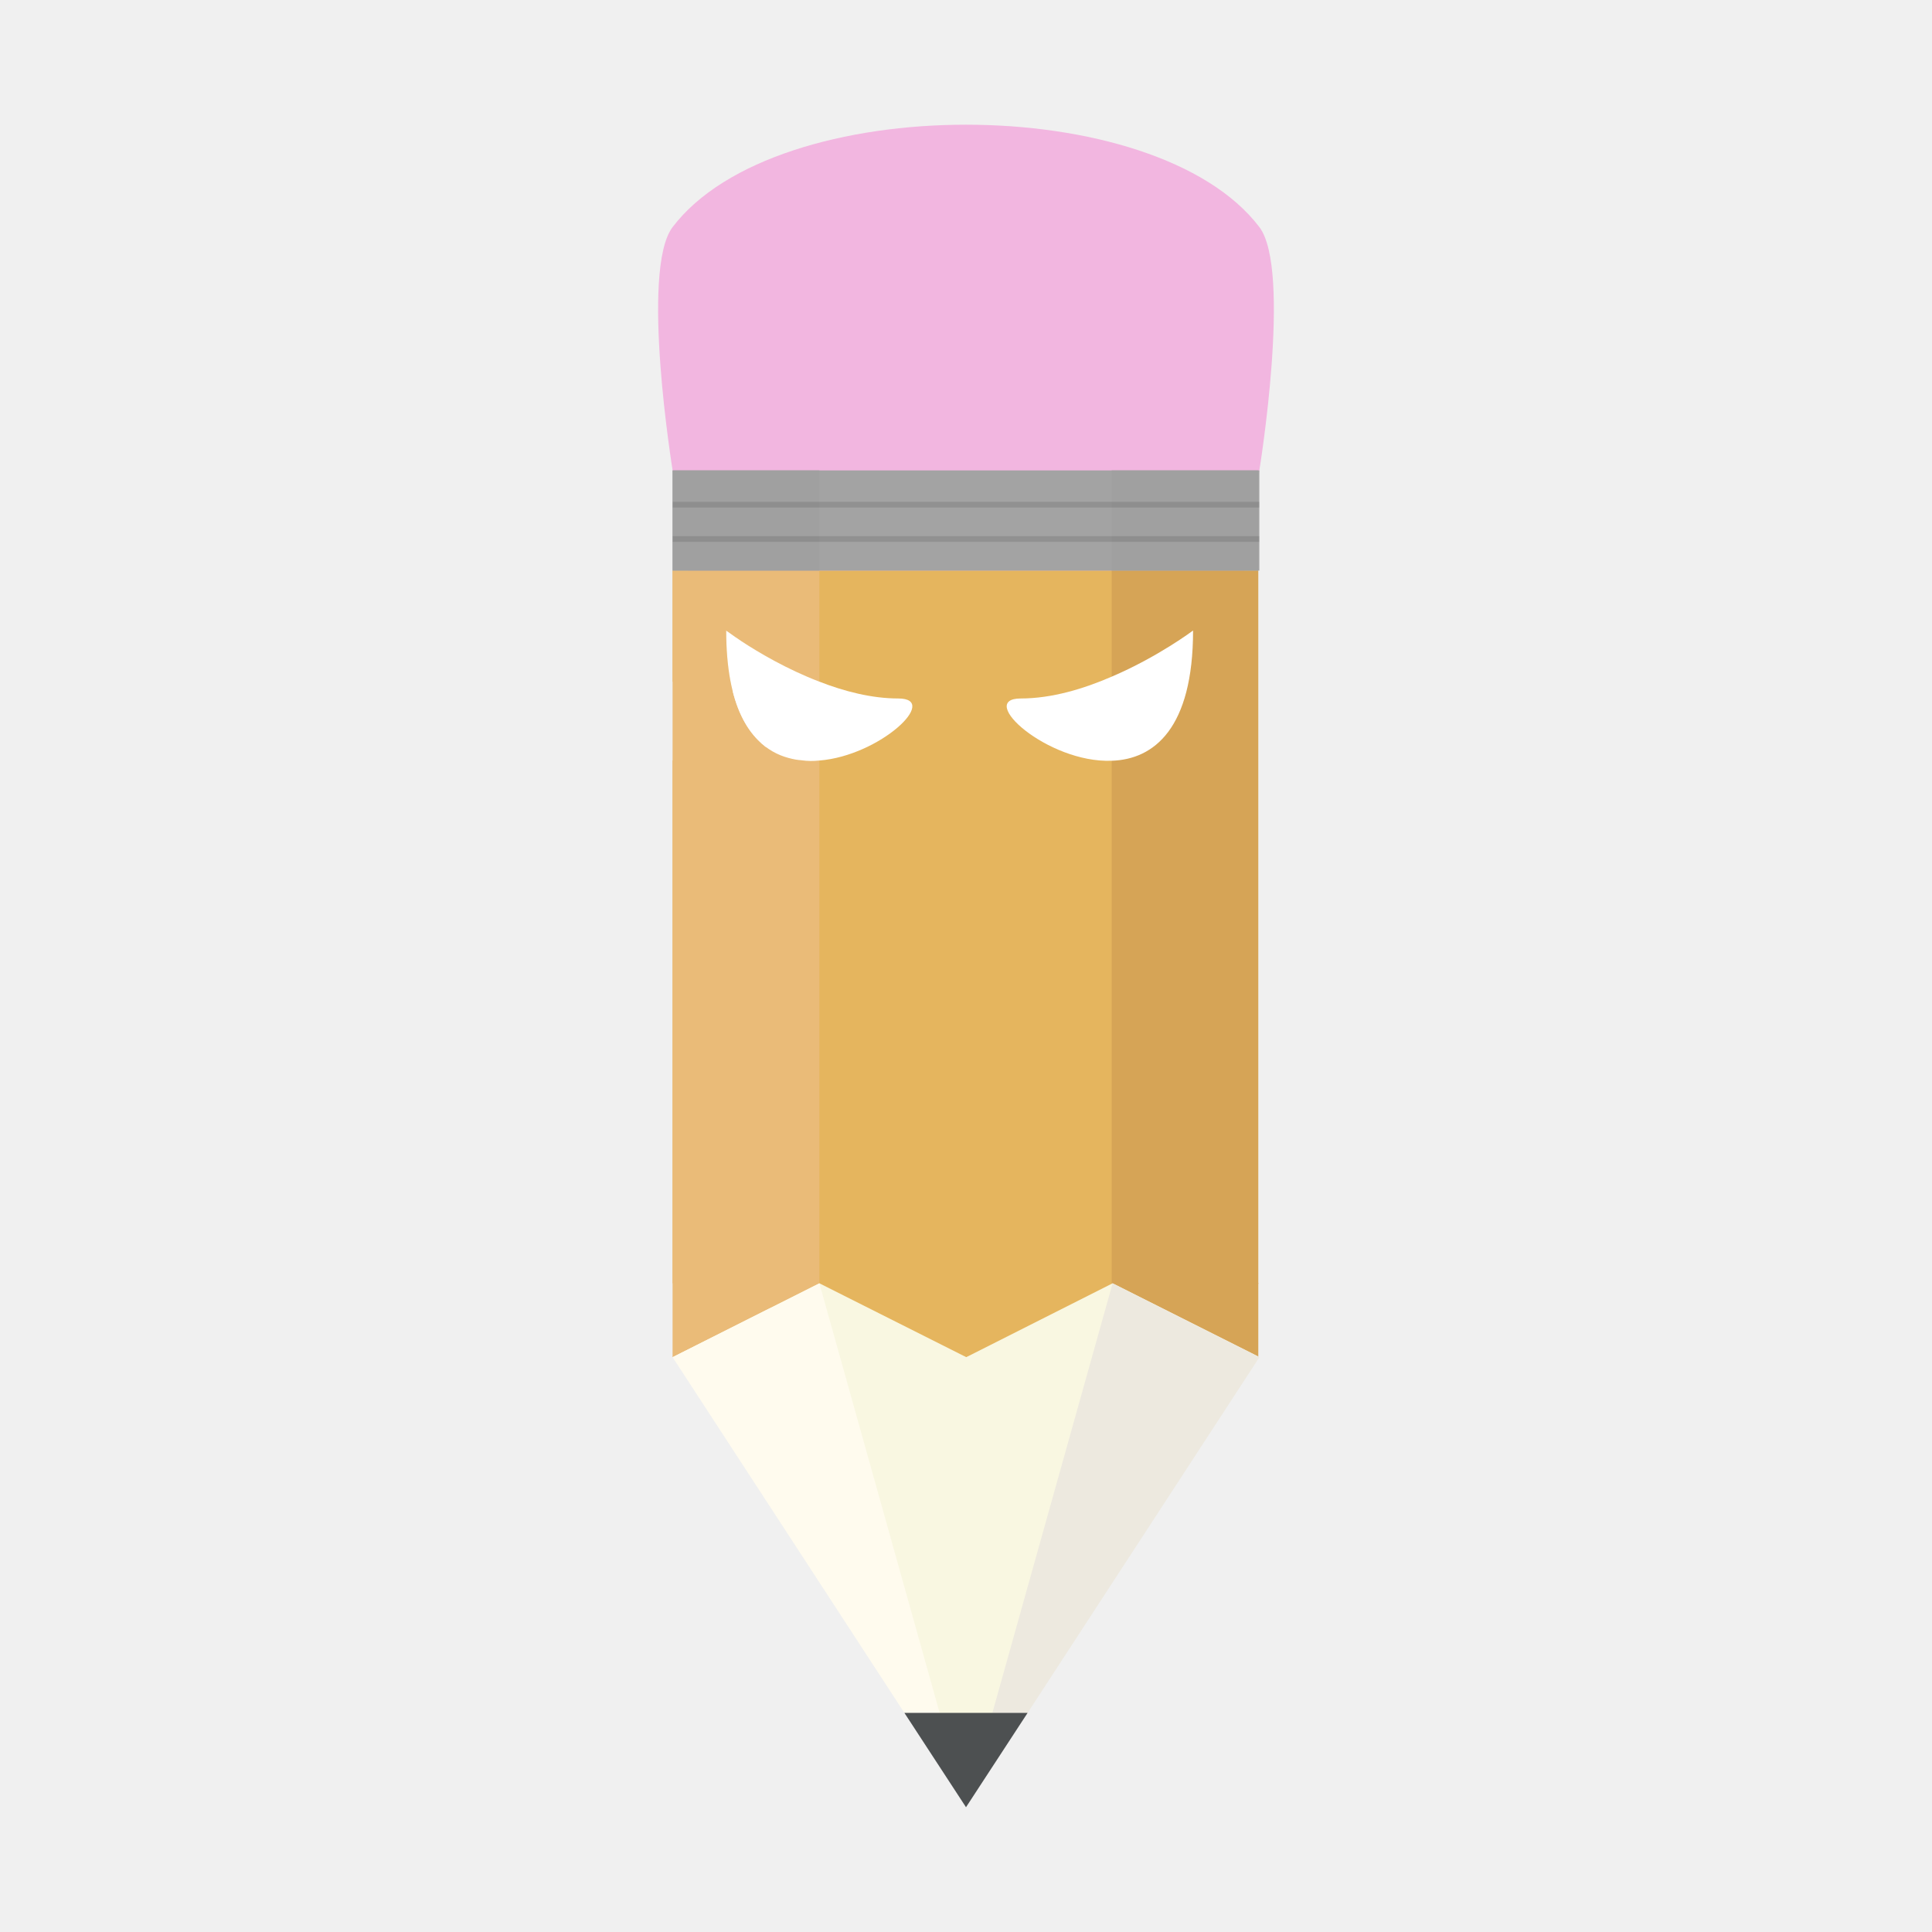
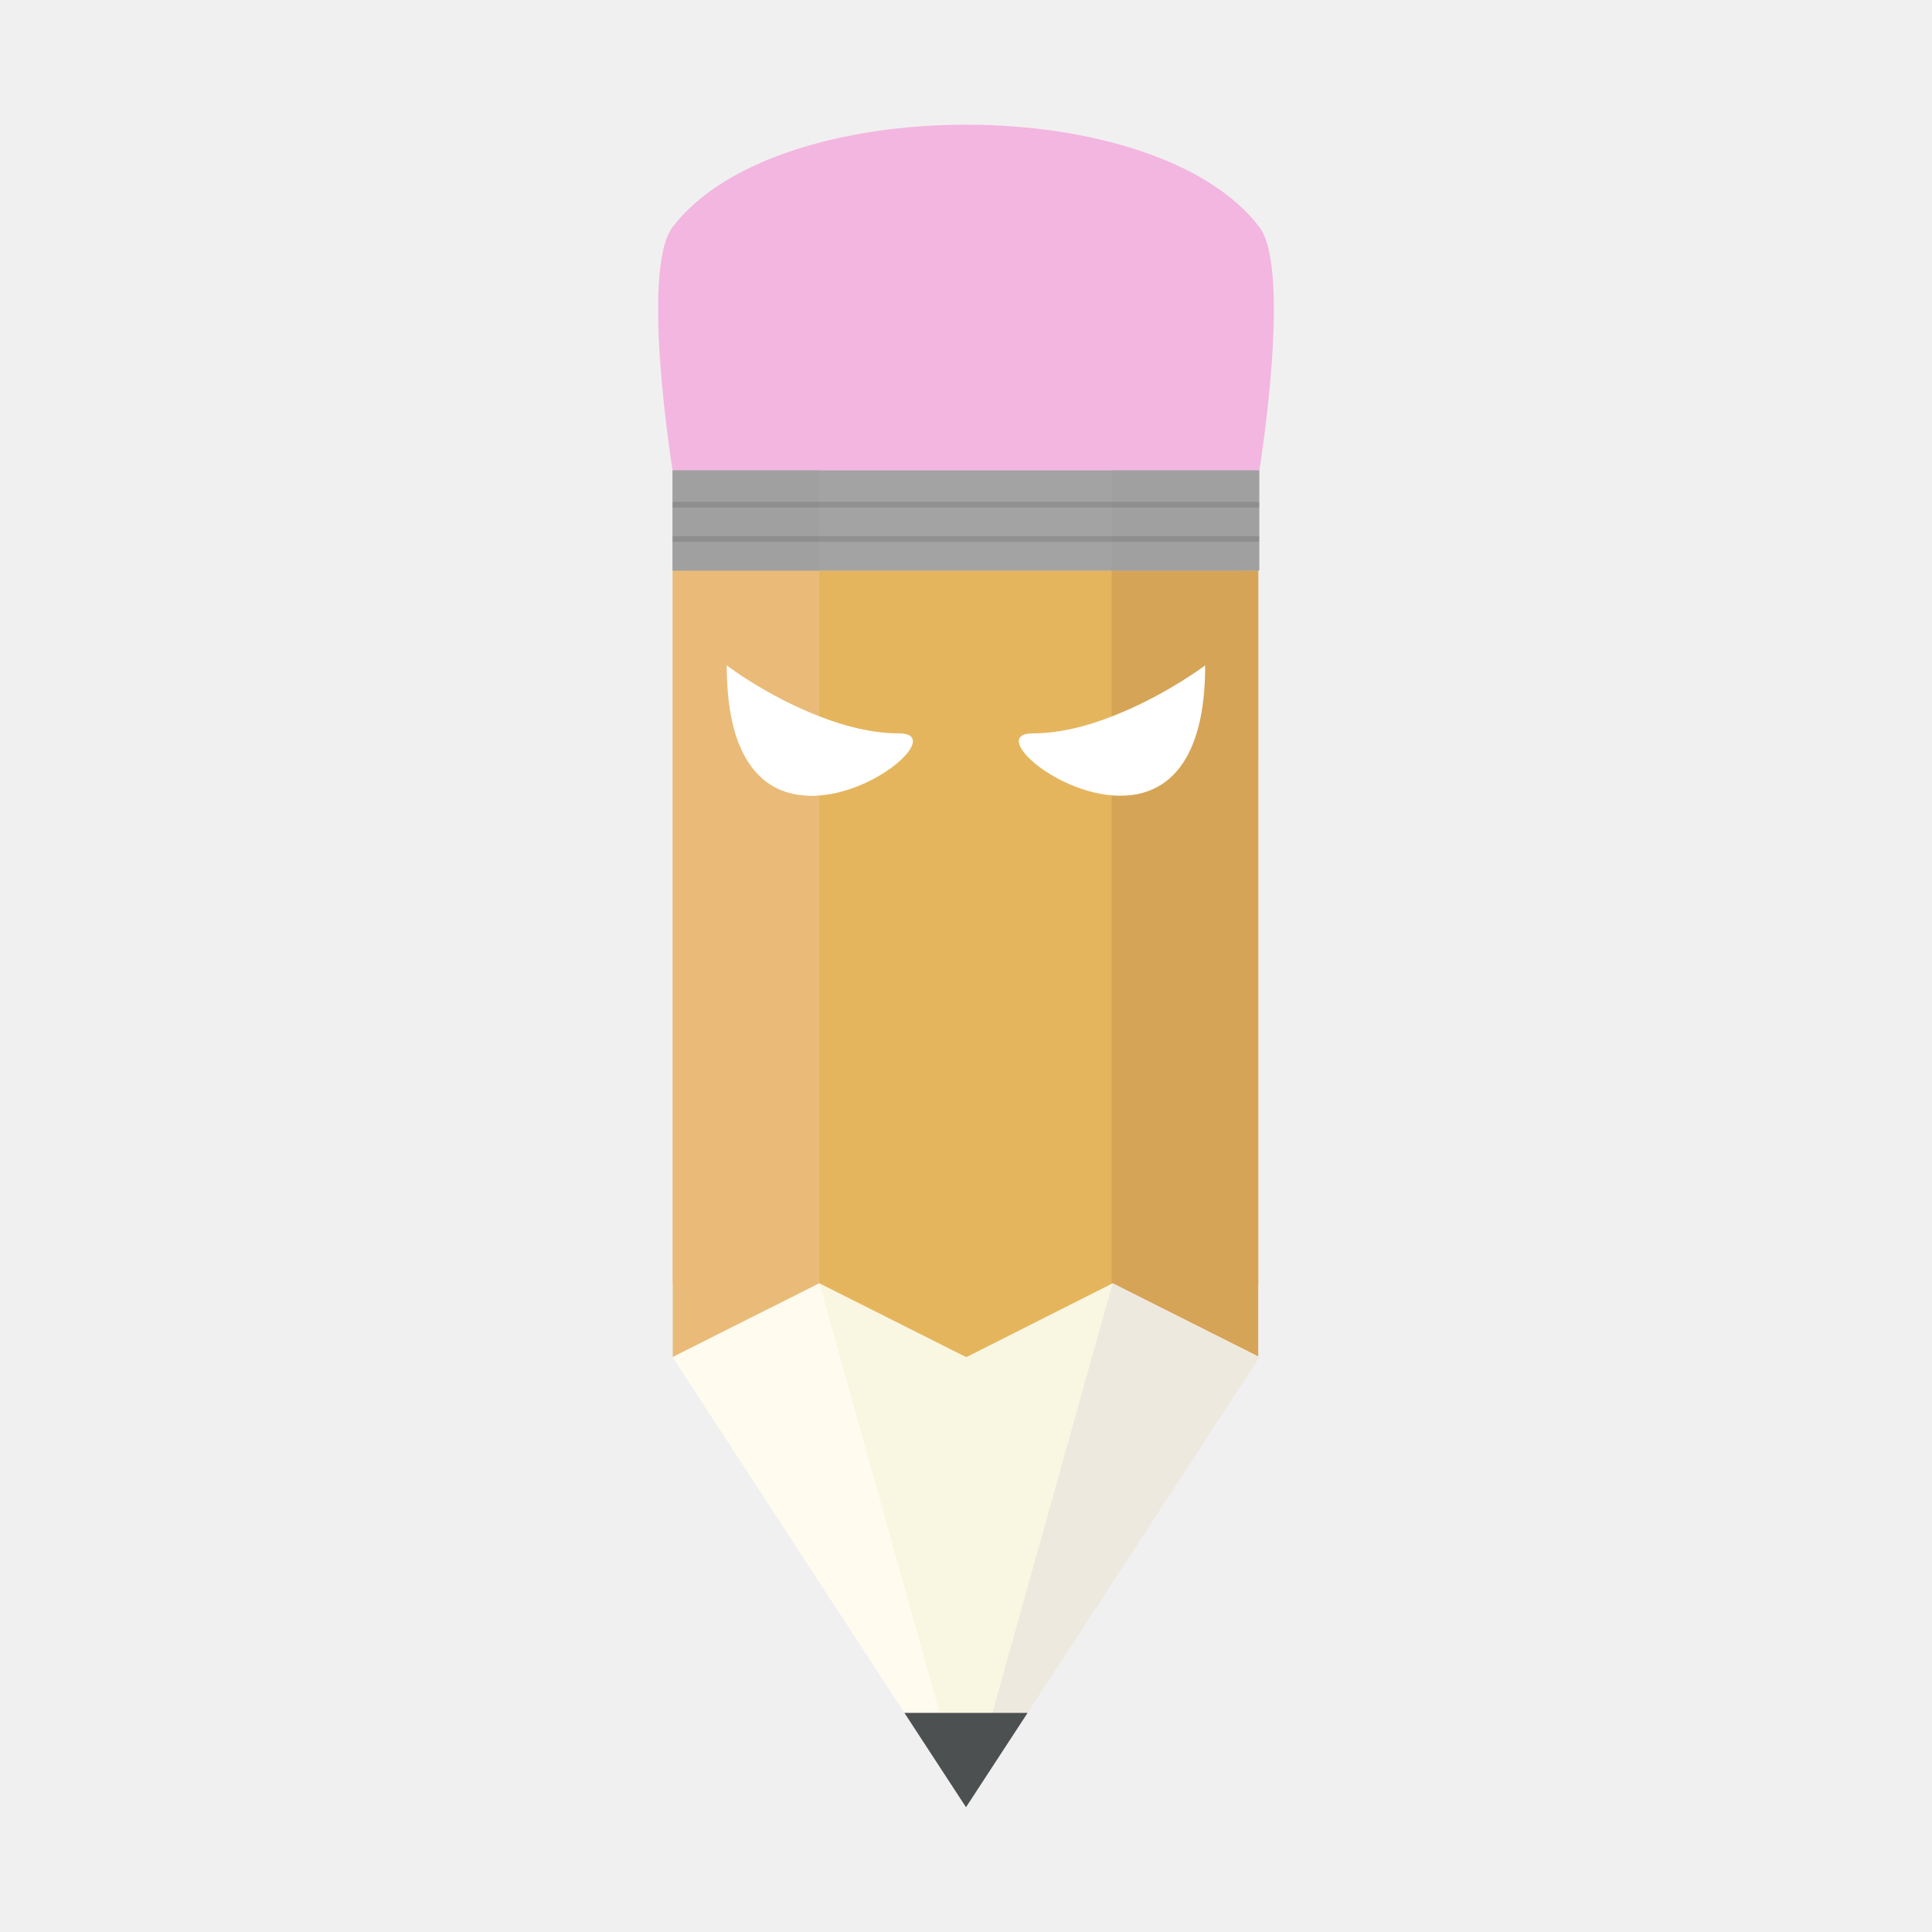
- <svg xmlns="http://www.w3.org/2000/svg" version="1.1" id="Layer_1" x="0px" y="0px" width="85px" height="85px" viewBox="0 0 85 85" enable-background="new 0 0 85 85" xml:space="preserve">
+ <svg xmlns="http://www.w3.org/2000/svg" version="1.1" id="pencil" x="0px" y="0px" width="85px" height="85px" viewBox="0 0 85 85" enable-background="new 0 0 85 85" xml:space="preserve">
  <path fill="#F2B6E0" d="M29.593,20.696c0,0-1.438-8.813,0-10.706c4.563-6.005,21.25-6.005,25.813,0c1.438,1.893,0,10.706,0,10.706  l-0.739,5H30.334L29.593,20.696z" />
-   <path fill="#E5B55E" d="M55.39,56.47l-12.877,3.24l-12.919-3.25v-23c5.328-0.21,10.675-2.73,6.951-2.73  c-2.324,0-4.748-0.31-6.951-0.74V25.1h25.757v4.67c-2.442,0.53-5.268,0.96-8.012,0.96c-3.965,0,2.362,2.85,8.012,2.74v22.99  L55.39,56.47z" />
-   <path fill="#EABB78" d="M31.97,27.76c-0.01-0.02-0.02-0.02-0.02-0.02c0,1.66,0.25,2.88,0.67,3.76c0.21,0.44,0.46,0.79,0.74,1.07  c0.39,0.4,0.85,0.65,1.34,0.78c0.19,0.05,0.38,0.09,0.57,0.1c0.26,0.04,0.52,0.04,0.78,0.01v23l-6.43,3.24l-0.03,0.01V25.1h6.46  v4.89c-1.44-0.55-2.7-1.3-3.43-1.78c-0.1-0.07-0.2-0.14-0.28-0.19c-0.14-0.1-0.25-0.18-0.31-0.22C32,27.78,31.98,27.77,31.97,27.76z  " />
-   <polygon fill="#D6A456" points="55.36,25.1 55.36,59.71 48.93,56.47 48.91,56.46 48.91,25.1 " />
+   <path fill="#E5B55E" d="M55.359,33.47v22.99l0.039,0.012L42.521,59.71l-12.919-3.25v-23v-3.47V25.1h25.758v4.67V33.47z" />
+   <polygon fill="#EABB78" points="36.046,25.1 36.046,56.46 36.026,56.471 29.597,59.71 29.597,25.1 " />
+   <polygon fill="#D6A456" points="55.356,25.1 55.356,59.71 48.927,56.471 48.907,56.46 48.907,25.1 " />
  <rect x="29.593" y="20.696" fill="#A3A3A3" width="25.813" height="4.408" />
  <rect x="29.593" y="20.696" fill="#A0A0A0" width="6.457" height="4.404" />
-   <rect x="48.904" y="20.696" fill="#A0A0A0" width="6.456" height="4.404" />
-   <polygon fill="#F9F7E1" points="55.41,59.71 42.515,77.25 29.62,59.7 36.05,56.46 42.512,59.71 48.93,56.47 48.95,56.46   55.36,59.68 55.38,59.7 " />
-   <polygon fill="#EDE9DF" points="55.41,59.71 45.21,75.36 43.66,75.36 48.95,56.46 " />
-   <polygon fill="#FFFBEE" points="41.34,75.36 39.79,75.36 29.59,59.71 36.05,56.46 " />
-   <polygon fill="#4D5051" points="45.21,75.36 42.5,79.51 39.79,75.36 " />
-   <path fill="#FFFFFF" d="M52.49,27.74c0,4.31-1.721,5.67-3.58,5.73c-2.82,0.11-5.98-2.74-4-2.74c1.37,0,2.78-0.43,4-0.96  C50.95,28.9,52.49,27.74,52.49,27.74z" />
-   <line opacity="0.11" fill="none" stroke="#000000" stroke-width="0.25" stroke-miterlimit="10" x1="29.593" y1="22.203" x2="55.406" y2="22.203" />
-   <line opacity="0.11" fill="none" stroke="#000000" stroke-width="0.25" stroke-miterlimit="10" x1="29.593" y1="23.714" x2="55.406" y2="23.714" />
-   <path fill="#FFFFFF" d="M36.05,33.46c-0.26,0.03-0.52,0.03-0.78-0.01c-0.19-0.01-0.38-0.05-0.57-0.1c-0.49-0.13-0.95-0.38-1.34-0.78  c-0.28-0.28-0.53-0.63-0.74-1.07c-0.42-0.88-0.67-2.1-0.67-3.76c0,0,0.01,0,0.02,0.02c0.01,0.01,0.03,0.02,0.06,0.04  c0.06,0.04,0.17,0.12,0.31,0.22c0.08,0.05,0.18,0.12,0.28,0.19c0.73,0.48,1.99,1.23,3.43,1.78c1.1,0.43,2.31,0.74,3.47,0.74  C41.38,30.73,38.71,33.25,36.05,33.46z" />
+   <rect x="48.904" y="20.696" fill="#A0A0A0" width="6.455" height="4.404" />
+   <polygon fill="#F9F7E1" points="55.41,59.71 42.515,77.25 29.62,59.7 36.05,56.46 42.512,59.71 48.93,56.471 48.95,56.46  55.359,59.68 55.38,59.7 " />
+   <polygon fill="#EDE9DF" points="55.41,59.71 45.21,75.359 43.66,75.359 48.95,56.46 " />
+   <polygon fill="#FFFBEE" points="41.34,75.359 39.79,75.359 29.59,59.71 36.05,56.46 " />
+   <polygon fill="#4D5051" points="45.21,75.359 42.5,79.51 39.79,75.359 " />
+   <path class="eye" fill="#FFFFFF" d="M53.023,29.275c0,4.31-1.721,5.67-3.58,5.73c-2.82,0.11-5.98-2.74-4-2.74c1.369,0,2.779-0.43,4-0.96  C51.483,30.435,53.023,29.275,53.023,29.275z" />
+   <line opacity="0.11" fill="none" stroke="#000000" stroke-width="0.25" stroke-miterlimit="10" enable-background="new    " x1="29.593" y1="22.203" x2="55.406" y2="22.203" />
+   <line opacity="0.11" fill="none" stroke="#000000" stroke-width="0.25" stroke-miterlimit="10" enable-background="new    " x1="29.593" y1="23.714" x2="55.406" y2="23.714" />
+   <path class="eye" fill="#FFFFFF" d="M36.074,34.995c-0.26,0.03-0.52,0.03-0.78-0.01c-0.19-0.01-0.38-0.05-0.57-0.1  c-0.49-0.13-0.95-0.38-1.34-0.78c-0.28-0.28-0.53-0.63-0.74-1.07c-0.42-0.88-0.67-2.1-0.67-3.76c0,0,0.01,0,0.02,0.02  c0.01,0.01,0.03,0.02,0.06,0.04c0.06,0.04,0.17,0.12,0.31,0.22c0.08,0.05,0.18,0.12,0.28,0.19c0.73,0.48,1.99,1.23,3.43,1.78  c1.1,0.43,2.31,0.74,3.47,0.74C41.404,32.265,38.734,34.785,36.074,34.995z" />
</svg>
